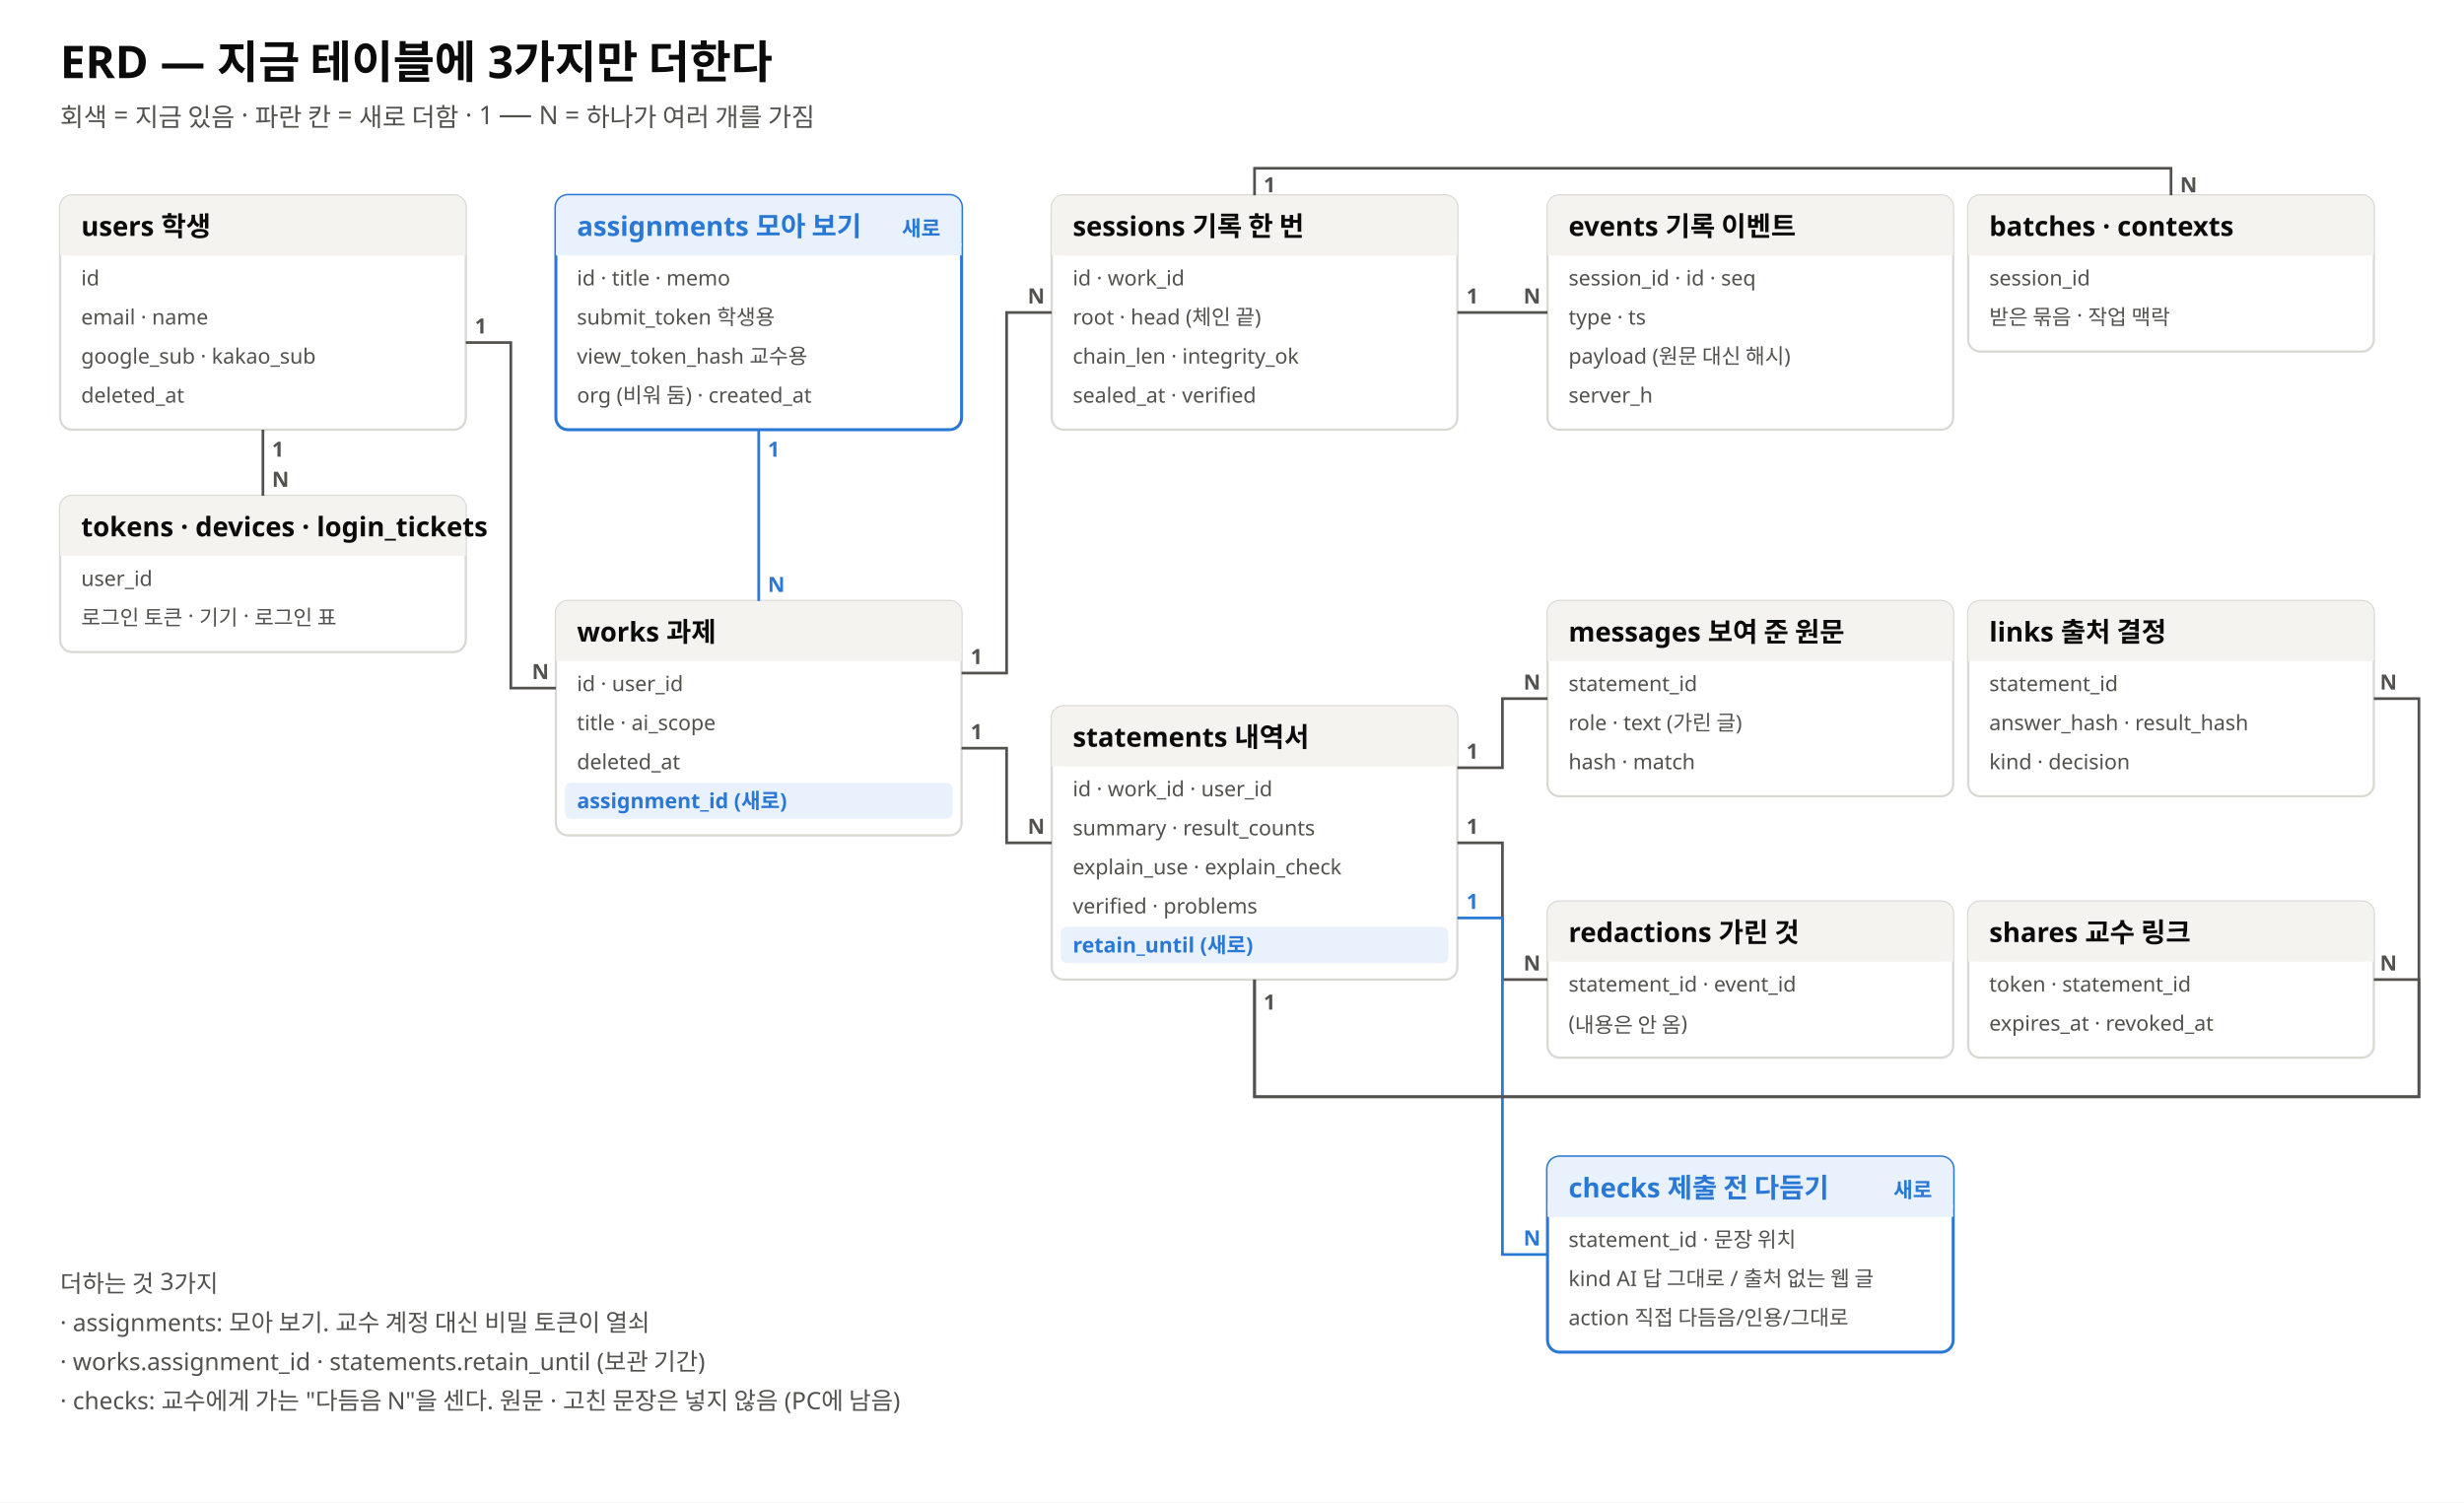
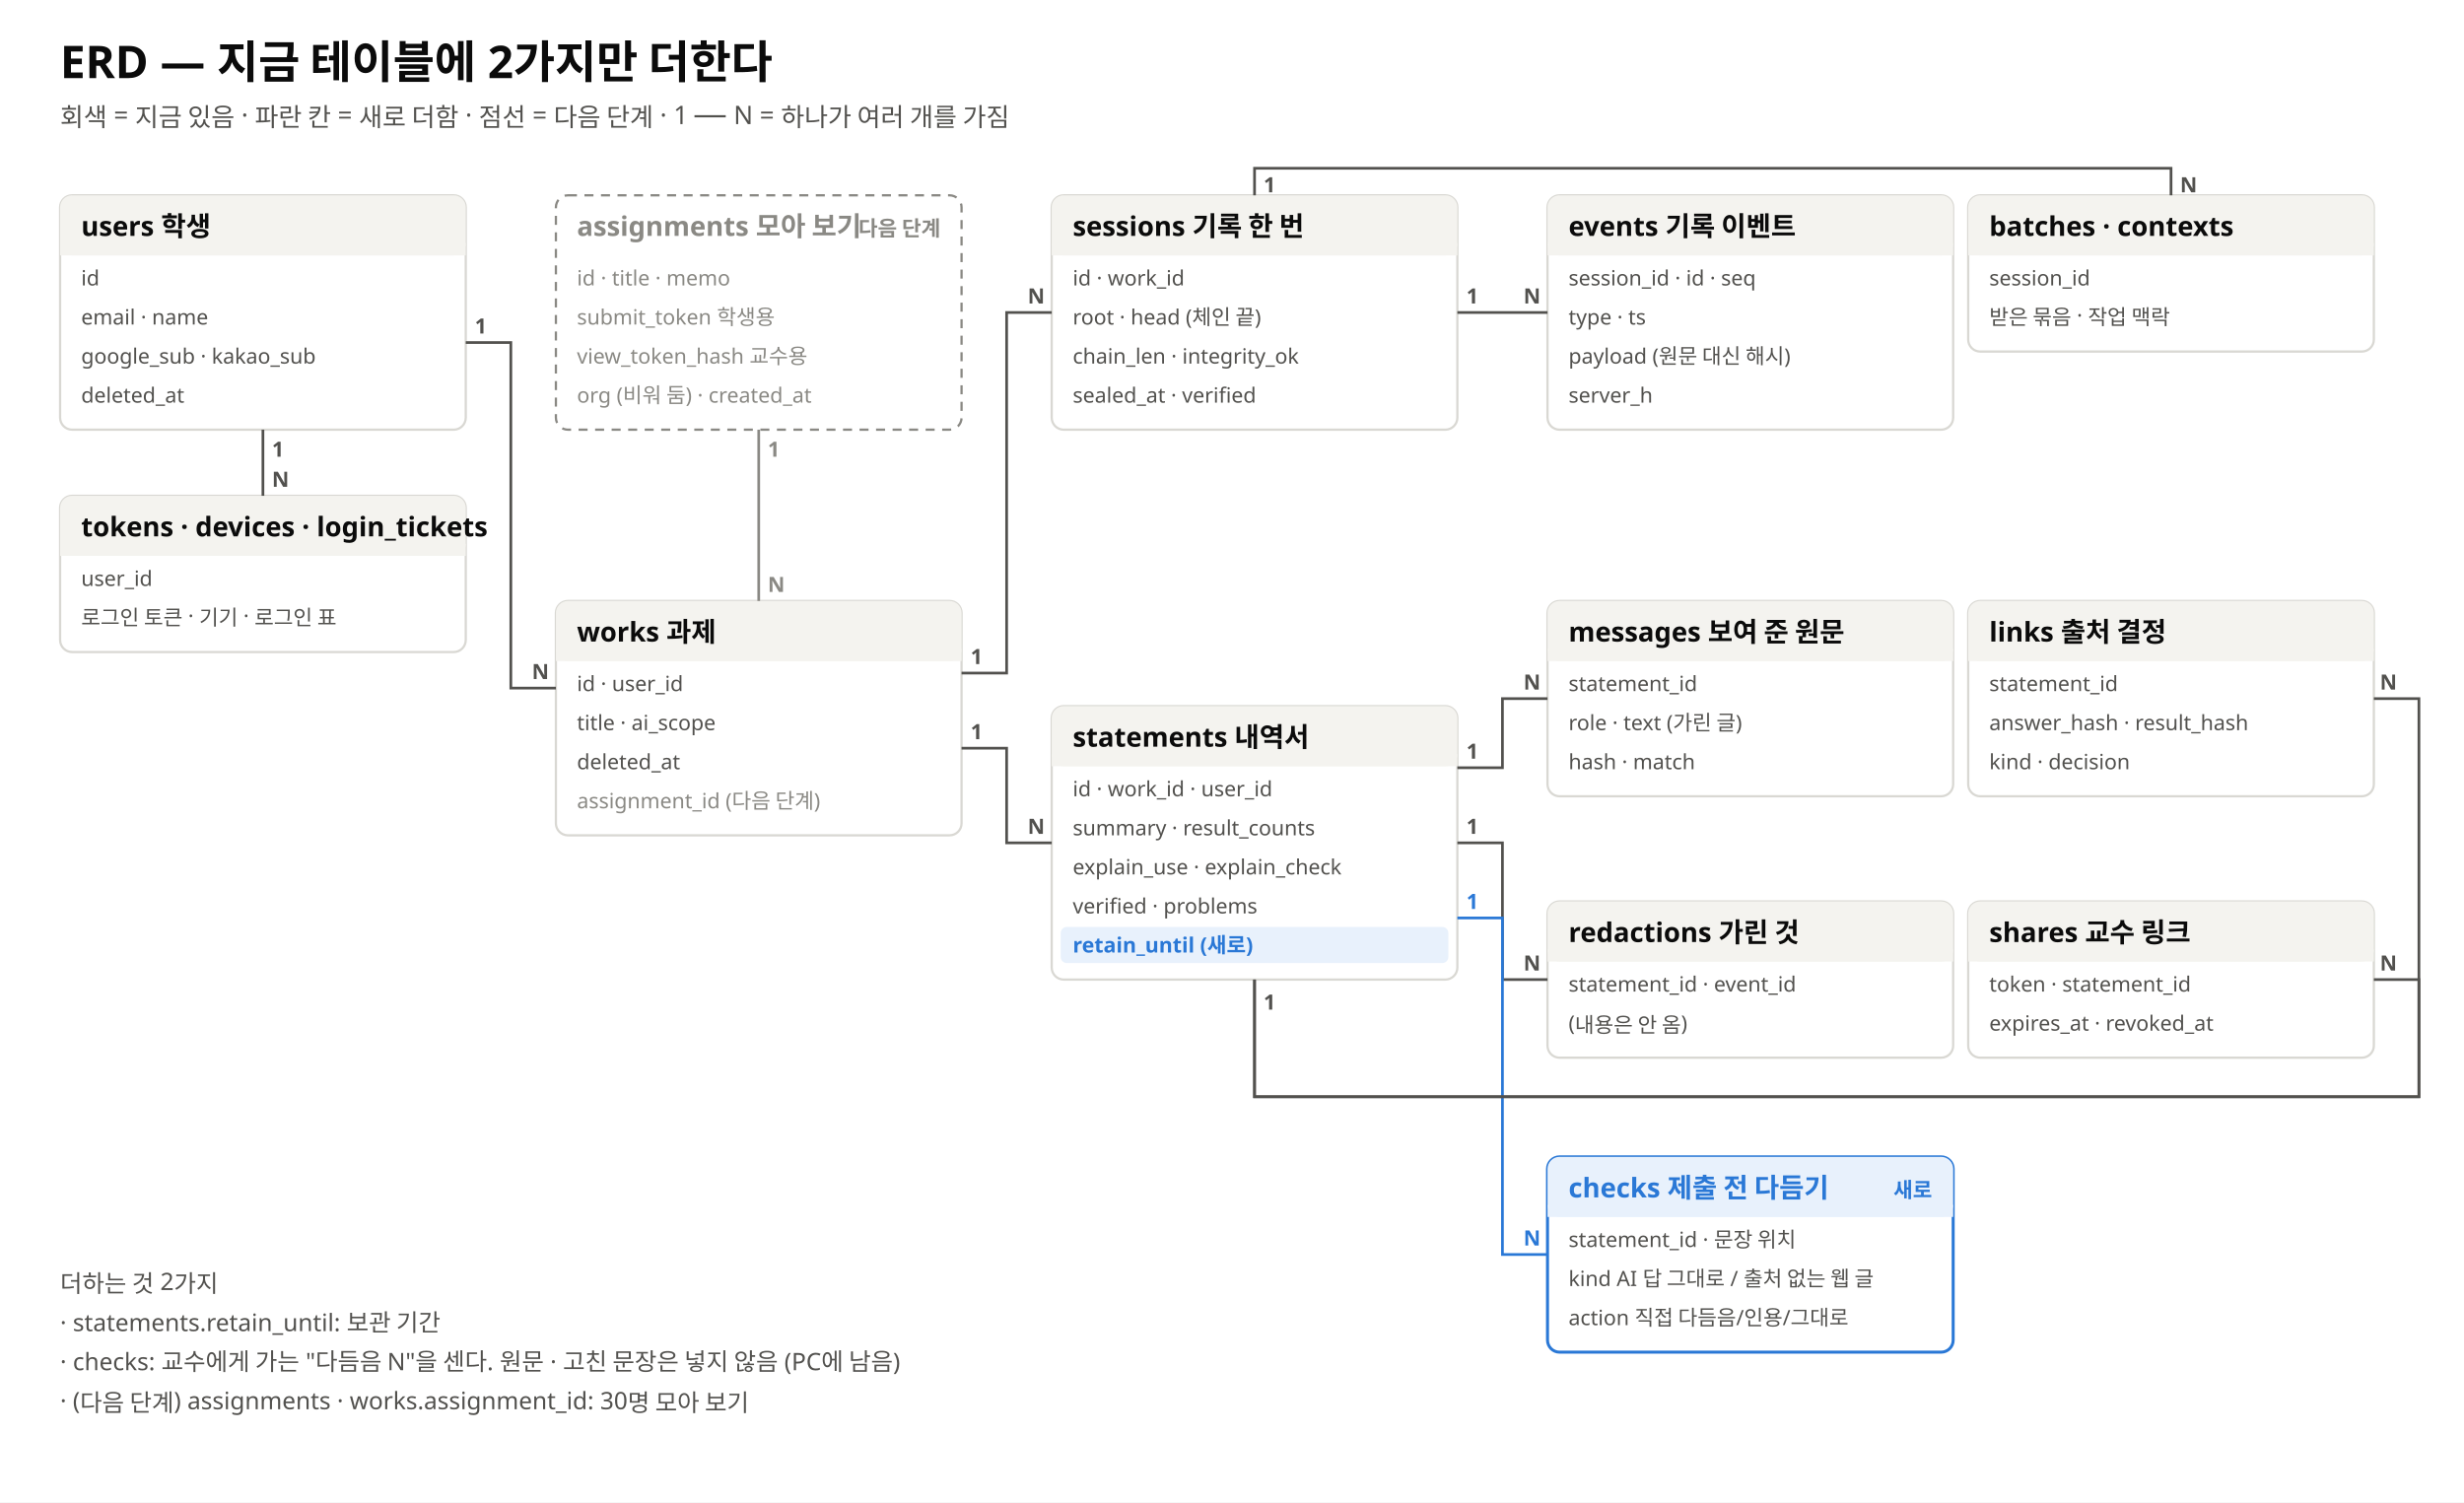
<svg xmlns="http://www.w3.org/2000/svg" viewBox="0 0 1640 1000" width="1640" height="1000" font-family="Pretendard, 'Apple SD Gothic Neo', 'Noto Sans KR', sans-serif">
  <defs>
    <marker id="arr" viewBox="0 0 10 10" refX="9" refY="5" markerWidth="8" markerHeight="8" orient="auto-start-reverse">
      <path d="M0,0 L10,5 L0,10 z" fill="#52514e" />
    </marker>
  </defs>
  <rect width="1640" height="1000" fill="#ffffff" />
-   <text x="40" y="52" font-size="30" fill="#0b0b0b" font-weight="700" text-anchor="start">ERD — 지금 테이블에 3가지만 더한다</text>
-   <text x="40" y="84" font-size="17" fill="#52514e" font-weight="400" text-anchor="start">회색 = 지금 있음 · 파란 칸 = 새로 더함 · 1 ── N = 하나가 여러 개를 가짐</text>
+   <text x="40" y="52" font-size="30" fill="#0b0b0b" font-weight="700" text-anchor="start">ERD — 지금 테이블에 2가지만 더한다</text>
+   <text x="40" y="84" font-size="17" fill="#52514e" font-weight="400" text-anchor="start">회색 = 지금 있음 · 파란 칸 = 새로 더함 · 점선 = 다음 단계 · 1 ── N = 하나가 여러 개를 가짐</text>
  <rect x="40" y="130" width="270" height="156" rx="8" fill="#ffffff" stroke="#d9d8d3" stroke-width="1.5" />
  <rect x="40" y="130" width="270" height="40" rx="8" fill="#f4f3ef" />
  <rect x="40" y="162" width="270" height="8" fill="#f4f3ef" />
  <text x="54" y="157" font-size="18" fill="#0b0b0b" font-weight="700" text-anchor="start">users 학생</text>
  <text x="54" y="190" font-size="14" fill="#52514e" font-weight="400" text-anchor="start">id</text>
  <text x="54" y="216" font-size="14" fill="#52514e" font-weight="400" text-anchor="start">email · name</text>
  <text x="54" y="242" font-size="14" fill="#52514e" font-weight="400" text-anchor="start">google_sub · kakao_sub</text>
  <text x="54" y="268" font-size="14" fill="#52514e" font-weight="400" text-anchor="start">deleted_at</text>
  <rect x="40" y="330" width="270" height="104" rx="8" fill="#ffffff" stroke="#d9d8d3" stroke-width="1.5" />
  <rect x="40" y="330" width="270" height="40" rx="8" fill="#f4f3ef" />
  <rect x="40" y="362" width="270" height="8" fill="#f4f3ef" />
  <text x="54" y="357" font-size="18" fill="#0b0b0b" font-weight="700" text-anchor="start">tokens · devices · login_tickets</text>
  <text x="54" y="390" font-size="14" fill="#52514e" font-weight="400" text-anchor="start">user_id</text>
  <text x="54" y="416" font-size="14" fill="#52514e" font-weight="400" text-anchor="start">로그인 토큰 · 기기 · 로그인 표</text>
-   <rect x="370" y="130" width="270" height="156" rx="8" fill="#ffffff" stroke="#2a78d6" stroke-width="2" />
-   <rect x="370" y="130" width="270" height="40" rx="8" fill="#e8f1fc" />
-   <rect x="370" y="162" width="270" height="8" fill="#e8f1fc" />
-   <text x="384" y="157" font-size="18" fill="#2a78d6" font-weight="700" text-anchor="start">assignments 모아 보기</text>
-   <text x="626" y="157" font-size="14" fill="#2a78d6" font-weight="700" text-anchor="end">새로</text>
-   <text x="384" y="190" font-size="14" fill="#52514e" font-weight="400" text-anchor="start">id · title · memo</text>
-   <text x="384" y="216" font-size="14" fill="#52514e" font-weight="400" text-anchor="start">submit_token 학생용</text>
-   <text x="384" y="242" font-size="14" fill="#52514e" font-weight="400" text-anchor="start">view_token_hash 교수용</text>
-   <text x="384" y="268" font-size="14" fill="#52514e" font-weight="400" text-anchor="start">org (비워 둠) · created_at</text>
+   <rect x="370" y="130" width="270" height="156" rx="8" fill="#ffffff" stroke="#8a8984" stroke-width="1.5" stroke-dasharray="6 5" />
+   <text x="384" y="157" font-size="18" fill="#8a8984" font-weight="700" text-anchor="start">assignments 모아 보기</text>
+   <text x="626" y="157" font-size="14" fill="#8a8984" font-weight="700" text-anchor="end">다음 단계</text>
+   <text x="384" y="190" font-size="14" fill="#8a8984" font-weight="400" text-anchor="start">id · title · memo</text>
+   <text x="384" y="216" font-size="14" fill="#8a8984" font-weight="400" text-anchor="start">submit_token 학생용</text>
+   <text x="384" y="242" font-size="14" fill="#8a8984" font-weight="400" text-anchor="start">view_token_hash 교수용</text>
+   <text x="384" y="268" font-size="14" fill="#8a8984" font-weight="400" text-anchor="start">org (비워 둠) · created_at</text>
  <rect x="370" y="400" width="270" height="156" rx="8" fill="#ffffff" stroke="#d9d8d3" stroke-width="1.5" />
  <rect x="370" y="400" width="270" height="40" rx="8" fill="#f4f3ef" />
  <rect x="370" y="432" width="270" height="8" fill="#f4f3ef" />
  <text x="384" y="427" font-size="18" fill="#0b0b0b" font-weight="700" text-anchor="start">works 과제</text>
  <text x="384" y="460" font-size="14" fill="#52514e" font-weight="400" text-anchor="start">id · user_id</text>
  <text x="384" y="486" font-size="14" fill="#52514e" font-weight="400" text-anchor="start">title · ai_scope</text>
  <text x="384" y="512" font-size="14" fill="#52514e" font-weight="400" text-anchor="start">deleted_at</text>
-   <rect x="376" y="521" width="258" height="24" rx="4" fill="#e8f1fc" />
-   <text x="384" y="538" font-size="14" fill="#2a78d6" font-weight="700" text-anchor="start">assignment_id  (새로)</text>
+   <text x="384" y="538" font-size="14" fill="#8a8984" font-weight="400" text-anchor="start">assignment_id  (다음 단계)</text>
  <rect x="700" y="130" width="270" height="156" rx="8" fill="#ffffff" stroke="#d9d8d3" stroke-width="1.5" />
  <rect x="700" y="130" width="270" height="40" rx="8" fill="#f4f3ef" />
  <rect x="700" y="162" width="270" height="8" fill="#f4f3ef" />
  <text x="714" y="157" font-size="18" fill="#0b0b0b" font-weight="700" text-anchor="start">sessions 기록 한 번</text>
  <text x="714" y="190" font-size="14" fill="#52514e" font-weight="400" text-anchor="start">id · work_id</text>
  <text x="714" y="216" font-size="14" fill="#52514e" font-weight="400" text-anchor="start">root · head (체인 끝)</text>
  <text x="714" y="242" font-size="14" fill="#52514e" font-weight="400" text-anchor="start">chain_len · integrity_ok</text>
  <text x="714" y="268" font-size="14" fill="#52514e" font-weight="400" text-anchor="start">sealed_at · verified</text>
  <rect x="1030" y="130" width="270" height="156" rx="8" fill="#ffffff" stroke="#d9d8d3" stroke-width="1.5" />
  <rect x="1030" y="130" width="270" height="40" rx="8" fill="#f4f3ef" />
  <rect x="1030" y="162" width="270" height="8" fill="#f4f3ef" />
  <text x="1044" y="157" font-size="18" fill="#0b0b0b" font-weight="700" text-anchor="start">events 기록 이벤트</text>
  <text x="1044" y="190" font-size="14" fill="#52514e" font-weight="400" text-anchor="start">session_id · id · seq</text>
  <text x="1044" y="216" font-size="14" fill="#52514e" font-weight="400" text-anchor="start">type · ts</text>
  <text x="1044" y="242" font-size="14" fill="#52514e" font-weight="400" text-anchor="start">payload (원문 대신 해시)</text>
  <text x="1044" y="268" font-size="14" fill="#52514e" font-weight="400" text-anchor="start">server_h</text>
  <rect x="1310" y="130" width="270" height="104" rx="8" fill="#ffffff" stroke="#d9d8d3" stroke-width="1.5" />
  <rect x="1310" y="130" width="270" height="40" rx="8" fill="#f4f3ef" />
  <rect x="1310" y="162" width="270" height="8" fill="#f4f3ef" />
  <text x="1324" y="157" font-size="18" fill="#0b0b0b" font-weight="700" text-anchor="start">batches · contexts</text>
  <text x="1324" y="190" font-size="14" fill="#52514e" font-weight="400" text-anchor="start">session_id</text>
  <text x="1324" y="216" font-size="14" fill="#52514e" font-weight="400" text-anchor="start">받은 묶음 · 작업 맥락</text>
  <rect x="700" y="470" width="270" height="182" rx="8" fill="#ffffff" stroke="#d9d8d3" stroke-width="1.5" />
  <rect x="700" y="470" width="270" height="40" rx="8" fill="#f4f3ef" />
  <rect x="700" y="502" width="270" height="8" fill="#f4f3ef" />
  <text x="714" y="497" font-size="18" fill="#0b0b0b" font-weight="700" text-anchor="start">statements 내역서</text>
  <text x="714" y="530" font-size="14" fill="#52514e" font-weight="400" text-anchor="start">id · work_id · user_id</text>
  <text x="714" y="556" font-size="14" fill="#52514e" font-weight="400" text-anchor="start">summary · result_counts</text>
  <text x="714" y="582" font-size="14" fill="#52514e" font-weight="400" text-anchor="start">explain_use · explain_check</text>
  <text x="714" y="608" font-size="14" fill="#52514e" font-weight="400" text-anchor="start">verified · problems</text>
  <rect x="706" y="617" width="258" height="24" rx="4" fill="#e8f1fc" />
  <text x="714" y="634" font-size="14" fill="#2a78d6" font-weight="700" text-anchor="start">retain_until  (새로)</text>
  <rect x="1030" y="400" width="270" height="130" rx="8" fill="#ffffff" stroke="#d9d8d3" stroke-width="1.5" />
  <rect x="1030" y="400" width="270" height="40" rx="8" fill="#f4f3ef" />
  <rect x="1030" y="432" width="270" height="8" fill="#f4f3ef" />
  <text x="1044" y="427" font-size="18" fill="#0b0b0b" font-weight="700" text-anchor="start">messages 보여 준 원문</text>
  <text x="1044" y="460" font-size="14" fill="#52514e" font-weight="400" text-anchor="start">statement_id</text>
  <text x="1044" y="486" font-size="14" fill="#52514e" font-weight="400" text-anchor="start">role · text (가린 글)</text>
  <text x="1044" y="512" font-size="14" fill="#52514e" font-weight="400" text-anchor="start">hash · match</text>
  <rect x="1310" y="400" width="270" height="130" rx="8" fill="#ffffff" stroke="#d9d8d3" stroke-width="1.5" />
  <rect x="1310" y="400" width="270" height="40" rx="8" fill="#f4f3ef" />
  <rect x="1310" y="432" width="270" height="8" fill="#f4f3ef" />
  <text x="1324" y="427" font-size="18" fill="#0b0b0b" font-weight="700" text-anchor="start">links 출처 결정</text>
  <text x="1324" y="460" font-size="14" fill="#52514e" font-weight="400" text-anchor="start">statement_id</text>
  <text x="1324" y="486" font-size="14" fill="#52514e" font-weight="400" text-anchor="start">answer_hash · result_hash</text>
  <text x="1324" y="512" font-size="14" fill="#52514e" font-weight="400" text-anchor="start">kind · decision</text>
  <rect x="1030" y="600" width="270" height="104" rx="8" fill="#ffffff" stroke="#d9d8d3" stroke-width="1.5" />
  <rect x="1030" y="600" width="270" height="40" rx="8" fill="#f4f3ef" />
  <rect x="1030" y="632" width="270" height="8" fill="#f4f3ef" />
  <text x="1044" y="627" font-size="18" fill="#0b0b0b" font-weight="700" text-anchor="start">redactions 가린 것</text>
  <text x="1044" y="660" font-size="14" fill="#52514e" font-weight="400" text-anchor="start">statement_id · event_id</text>
  <text x="1044" y="686" font-size="14" fill="#52514e" font-weight="400" text-anchor="start">(내용은 안 옴)</text>
  <rect x="1310" y="600" width="270" height="104" rx="8" fill="#ffffff" stroke="#d9d8d3" stroke-width="1.5" />
  <rect x="1310" y="600" width="270" height="40" rx="8" fill="#f4f3ef" />
  <rect x="1310" y="632" width="270" height="8" fill="#f4f3ef" />
  <text x="1324" y="627" font-size="18" fill="#0b0b0b" font-weight="700" text-anchor="start">shares 교수 링크</text>
  <text x="1324" y="660" font-size="14" fill="#52514e" font-weight="400" text-anchor="start">token · statement_id</text>
  <text x="1324" y="686" font-size="14" fill="#52514e" font-weight="400" text-anchor="start">expires_at · revoked_at</text>
  <rect x="1030" y="770" width="270" height="130" rx="8" fill="#ffffff" stroke="#2a78d6" stroke-width="2" />
  <rect x="1030" y="770" width="270" height="40" rx="8" fill="#e8f1fc" />
  <rect x="1030" y="802" width="270" height="8" fill="#e8f1fc" />
  <text x="1044" y="797" font-size="18" fill="#2a78d6" font-weight="700" text-anchor="start">checks 제출 전 다듬기</text>
  <text x="1286" y="797" font-size="14" fill="#2a78d6" font-weight="700" text-anchor="end">새로</text>
  <text x="1044" y="830" font-size="14" fill="#52514e" font-weight="400" text-anchor="start">statement_id · 문장 위치</text>
  <text x="1044" y="856" font-size="14" fill="#52514e" font-weight="400" text-anchor="start">kind AI 답 그대로 / 출처 없는 웹 글</text>
  <text x="1044" y="882" font-size="14" fill="#52514e" font-weight="400" text-anchor="start">action 직접 다듬음/인용/그대로</text>
  <path d="M175.0,286 L175.0,308.0 L175.0,308.0 L175.0,330" fill="none" stroke="#52514e" stroke-width="1.8" />
  <text x="181.0" y="304" font-size="14" fill="#52514e" font-weight="700" text-anchor="start">1</text>
  <text x="181.0" y="324" font-size="14" fill="#52514e" font-weight="700" text-anchor="start">N</text>
  <path d="M310,228.0 L340.0,228.0 L340.0,458.0 L370,458.0" fill="none" stroke="#52514e" stroke-width="1.8" />
  <text x="316" y="222.0" font-size="14" fill="#52514e" font-weight="700" text-anchor="start">1</text>
  <text x="354" y="452.0" font-size="14" fill="#52514e" font-weight="700" text-anchor="start">N</text>
-   <path d="M505.0,286 L505.0,343.0 L505.0,343.0 L505.0,400" fill="none" stroke="#2a78d6" stroke-width="1.8" />
-   <text x="511.0" y="304" font-size="14" fill="#2a78d6" font-weight="700" text-anchor="start">1</text>
-   <text x="511.0" y="394" font-size="14" fill="#2a78d6" font-weight="700" text-anchor="start">N</text>
+   <path d="M505.0,286 L505.0,343.0 L505.0,343.0 L505.0,400" fill="none" stroke="#8a8984" stroke-width="1.8" />
+   <text x="511.0" y="304" font-size="14" fill="#8a8984" font-weight="700" text-anchor="start">1</text>
+   <text x="511.0" y="394" font-size="14" fill="#8a8984" font-weight="700" text-anchor="start">N</text>
  <path d="M640,448.0 L670.0,448.0 L670.0,208.0 L700,208.0" fill="none" stroke="#52514e" stroke-width="1.8" />
  <text x="646" y="442.0" font-size="14" fill="#52514e" font-weight="700" text-anchor="start">1</text>
  <text x="684" y="202.0" font-size="14" fill="#52514e" font-weight="700" text-anchor="start">N</text>
  <path d="M970,208.0 L1000.0,208.0 L1000.0,208.0 L1030,208.0" fill="none" stroke="#52514e" stroke-width="1.8" />
  <text x="976" y="202.0" font-size="14" fill="#52514e" font-weight="700" text-anchor="start">1</text>
  <text x="1014" y="202.0" font-size="14" fill="#52514e" font-weight="700" text-anchor="start">N</text>
  <path d="M640,498.0 L670.0,498.0 L670.0,561.0 L700,561.0" fill="none" stroke="#52514e" stroke-width="1.8" />
  <text x="646" y="492.0" font-size="14" fill="#52514e" font-weight="700" text-anchor="start">1</text>
  <text x="684" y="555.0" font-size="14" fill="#52514e" font-weight="700" text-anchor="start">N</text>
  <path d="M970,511.0 L1000.0,511.0 L1000.0,465.0 L1030,465.0" fill="none" stroke="#52514e" stroke-width="1.8" />
  <text x="976" y="505.0" font-size="14" fill="#52514e" font-weight="700" text-anchor="start">1</text>
  <text x="1014" y="459.0" font-size="14" fill="#52514e" font-weight="700" text-anchor="start">N</text>
  <path d="M970,561.0 L1000.0,561.0 L1000.0,652.0 L1030,652.0" fill="none" stroke="#52514e" stroke-width="1.8" />
  <text x="976" y="555.0" font-size="14" fill="#52514e" font-weight="700" text-anchor="start">1</text>
  <text x="1014" y="646.0" font-size="14" fill="#52514e" font-weight="700" text-anchor="start">N</text>
  <path d="M970,611.0 L1000.0,611.0 L1000.0,835.0 L1030,835.0" fill="none" stroke="#2a78d6" stroke-width="1.8" />
  <text x="976" y="605.0" font-size="14" fill="#2a78d6" font-weight="700" text-anchor="start">1</text>
  <text x="1014" y="829.0" font-size="14" fill="#2a78d6" font-weight="700" text-anchor="start">N</text>
  <path d="M835.0,130 L835.0,112 L1445.0,112 L1445.0,130" fill="none" stroke="#52514e" stroke-width="1.8" />
  <text x="841.0" y="128" font-size="14" fill="#52514e" font-weight="700" text-anchor="start">1</text>
  <text x="1451.0" y="128" font-size="14" fill="#52514e" font-weight="700" text-anchor="start">N</text>
  <path d="M835.0,652 L835.0,730 L1610,730 L1610,465.0 L1580,465.0" fill="none" stroke="#52514e" stroke-width="1.8" />
  <text x="1584" y="459.0" font-size="14" fill="#52514e" font-weight="700" text-anchor="start">N</text>
  <path d="M835.0,652 L835.0,730 L1610,730 L1610,652.0 L1580,652.0" fill="none" stroke="#52514e" stroke-width="1.8" />
  <text x="1584" y="646.0" font-size="14" fill="#52514e" font-weight="700" text-anchor="start">N</text>
  <text x="841.0" y="672" font-size="14" fill="#52514e" font-weight="700" text-anchor="start">1</text>
-   <text x="40" y="860" font-size="16" fill="#52514e" font-weight="400" text-anchor="start">더하는 것 3가지</text>
-   <text x="40" y="886" font-size="16" fill="#52514e" font-weight="400" text-anchor="start">· assignments: 모아 보기. 교수 계정 대신 비밀 토큰이 열쇠</text>
-   <text x="40" y="912" font-size="16" fill="#52514e" font-weight="400" text-anchor="start">· works.assignment_id · statements.retain_until (보관 기간)</text>
-   <text x="40" y="938" font-size="16" fill="#52514e" font-weight="400" text-anchor="start">· checks: 교수에게 가는 "다듬음 N"을 센다. 원문 · 고친 문장은 넣지 않음 (PC에 남음)</text>
+   <text x="40" y="860" font-size="16" fill="#52514e" font-weight="400" text-anchor="start">더하는 것 2가지</text>
+   <text x="40" y="886" font-size="16" fill="#52514e" font-weight="400" text-anchor="start">· statements.retain_until: 보관 기간</text>
+   <text x="40" y="912" font-size="16" fill="#52514e" font-weight="400" text-anchor="start">· checks: 교수에게 가는 "다듬음 N"을 센다. 원문 · 고친 문장은 넣지 않음 (PC에 남음)</text>
+   <text x="40" y="938" font-size="16" fill="#52514e" font-weight="400" text-anchor="start">· (다음 단계) assignments · works.assignment_id: 30명 모아 보기</text>
</svg>
